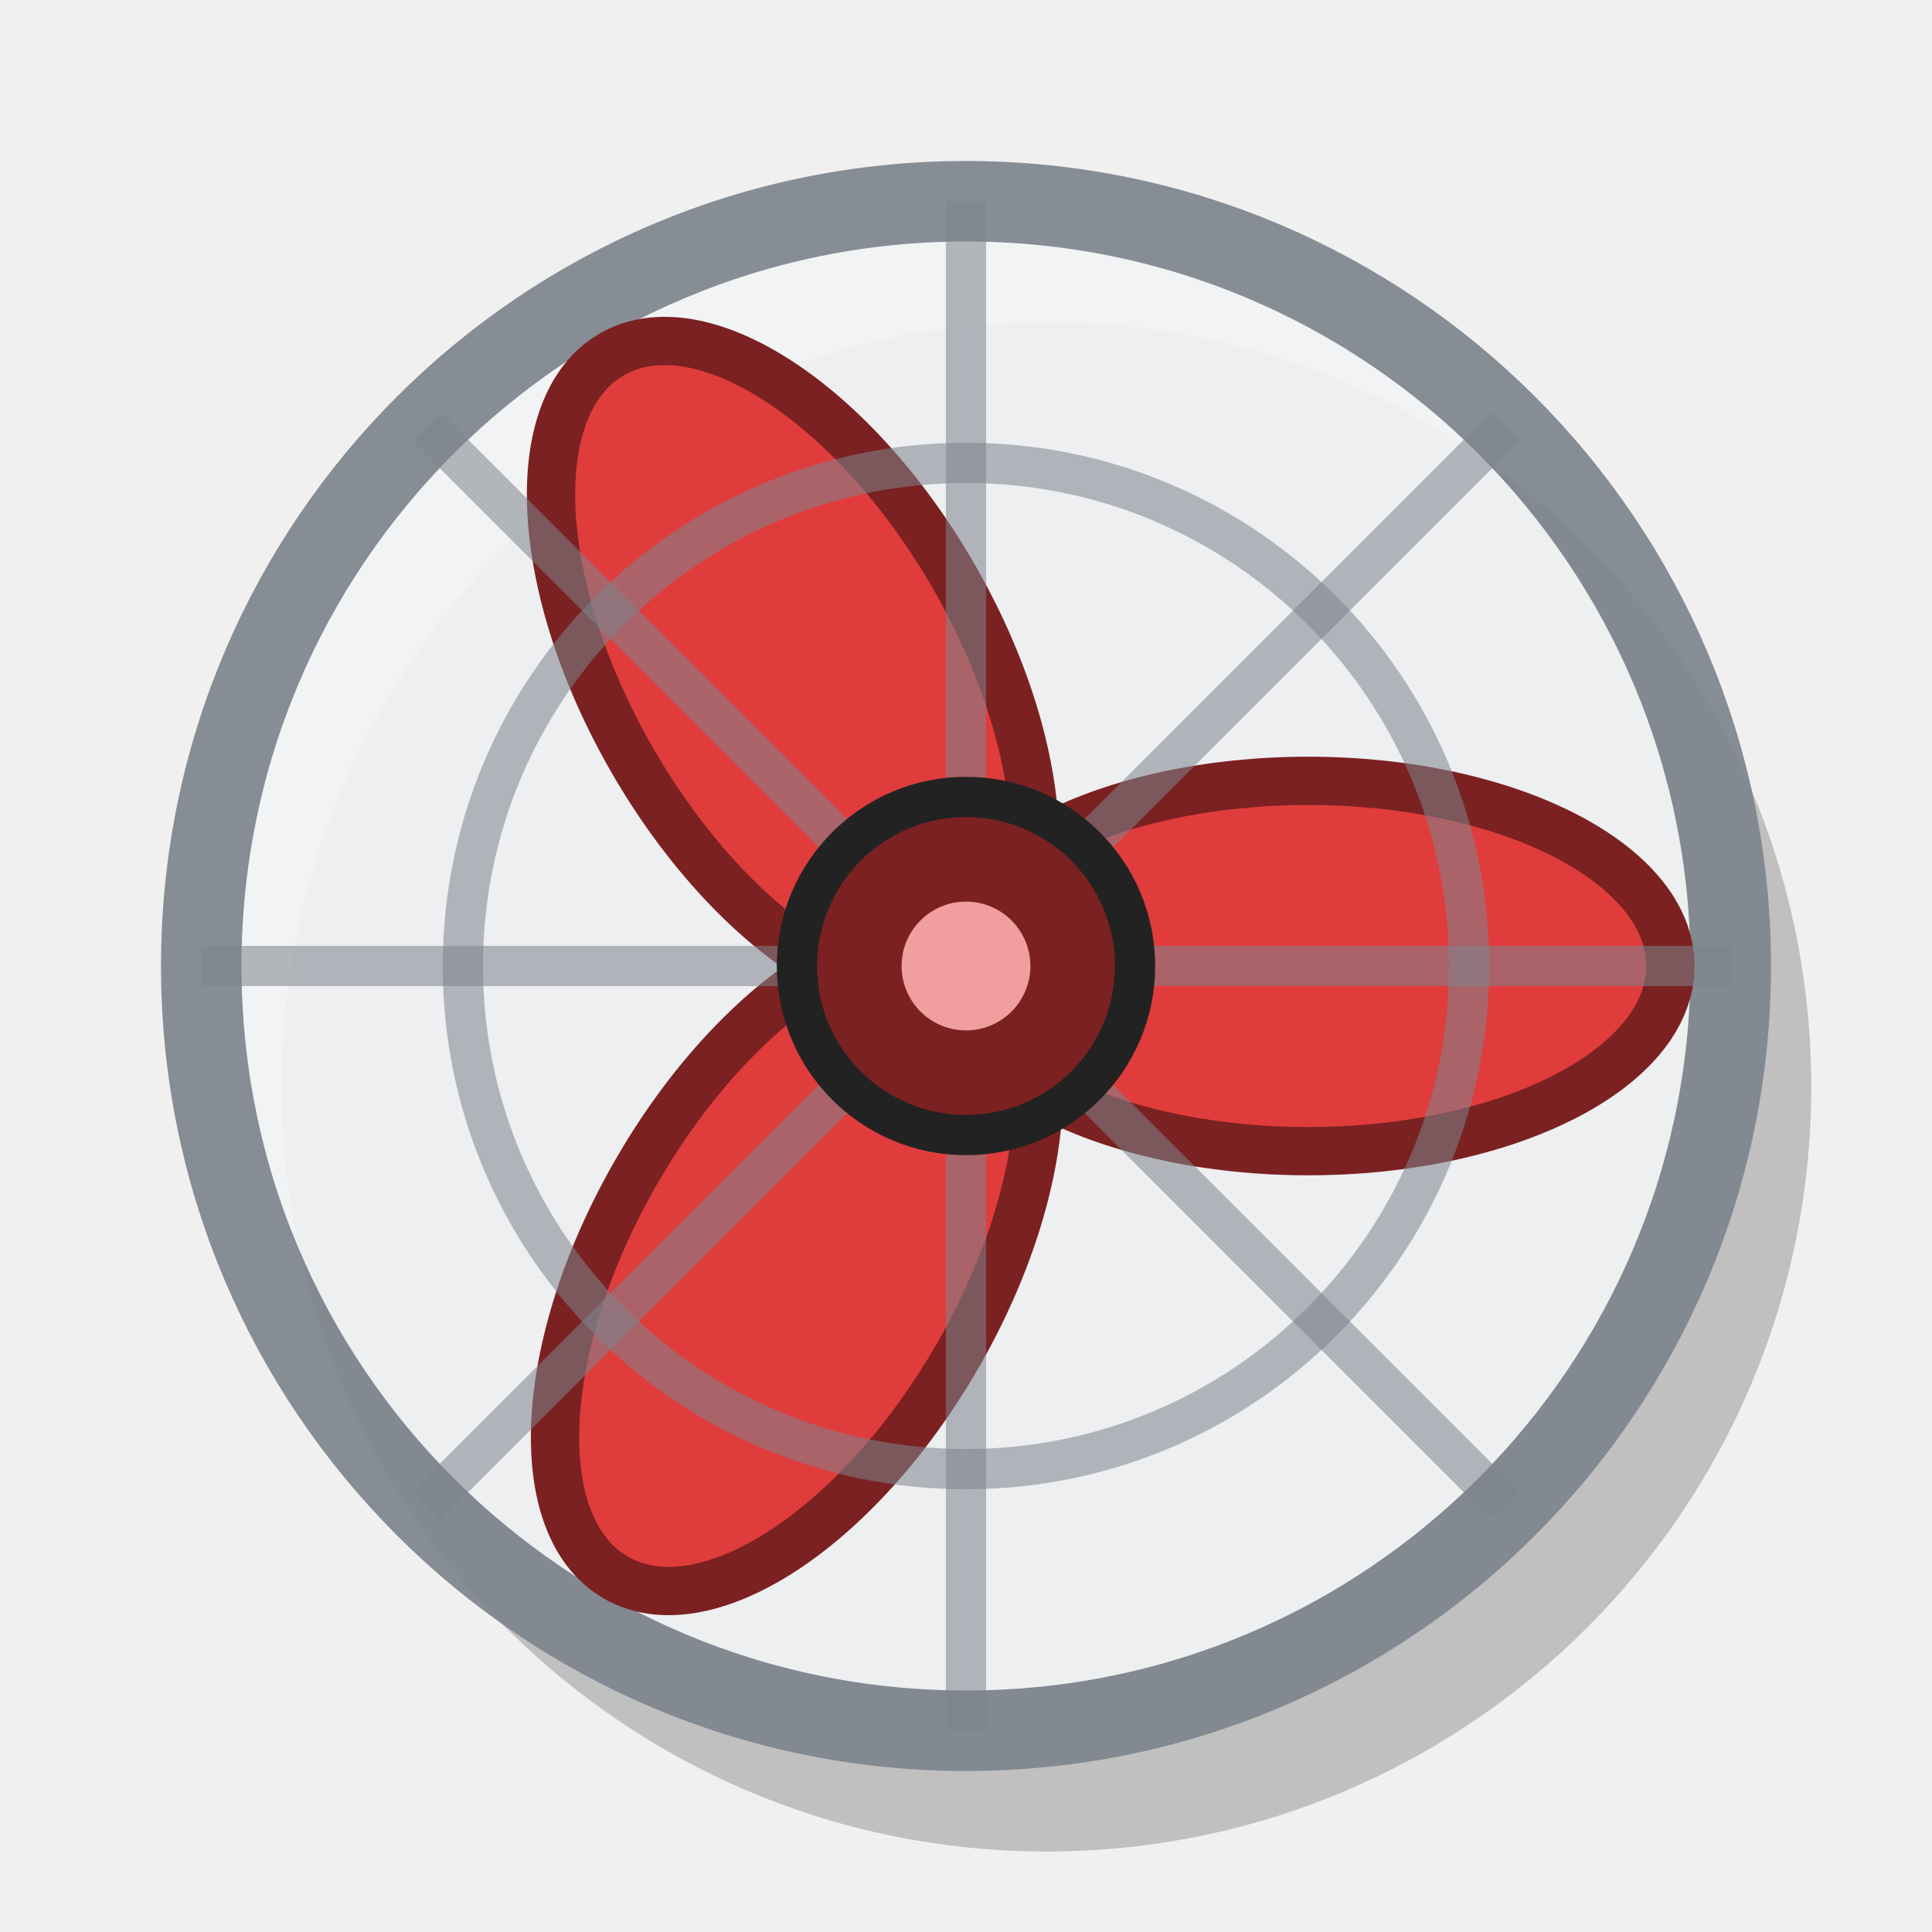
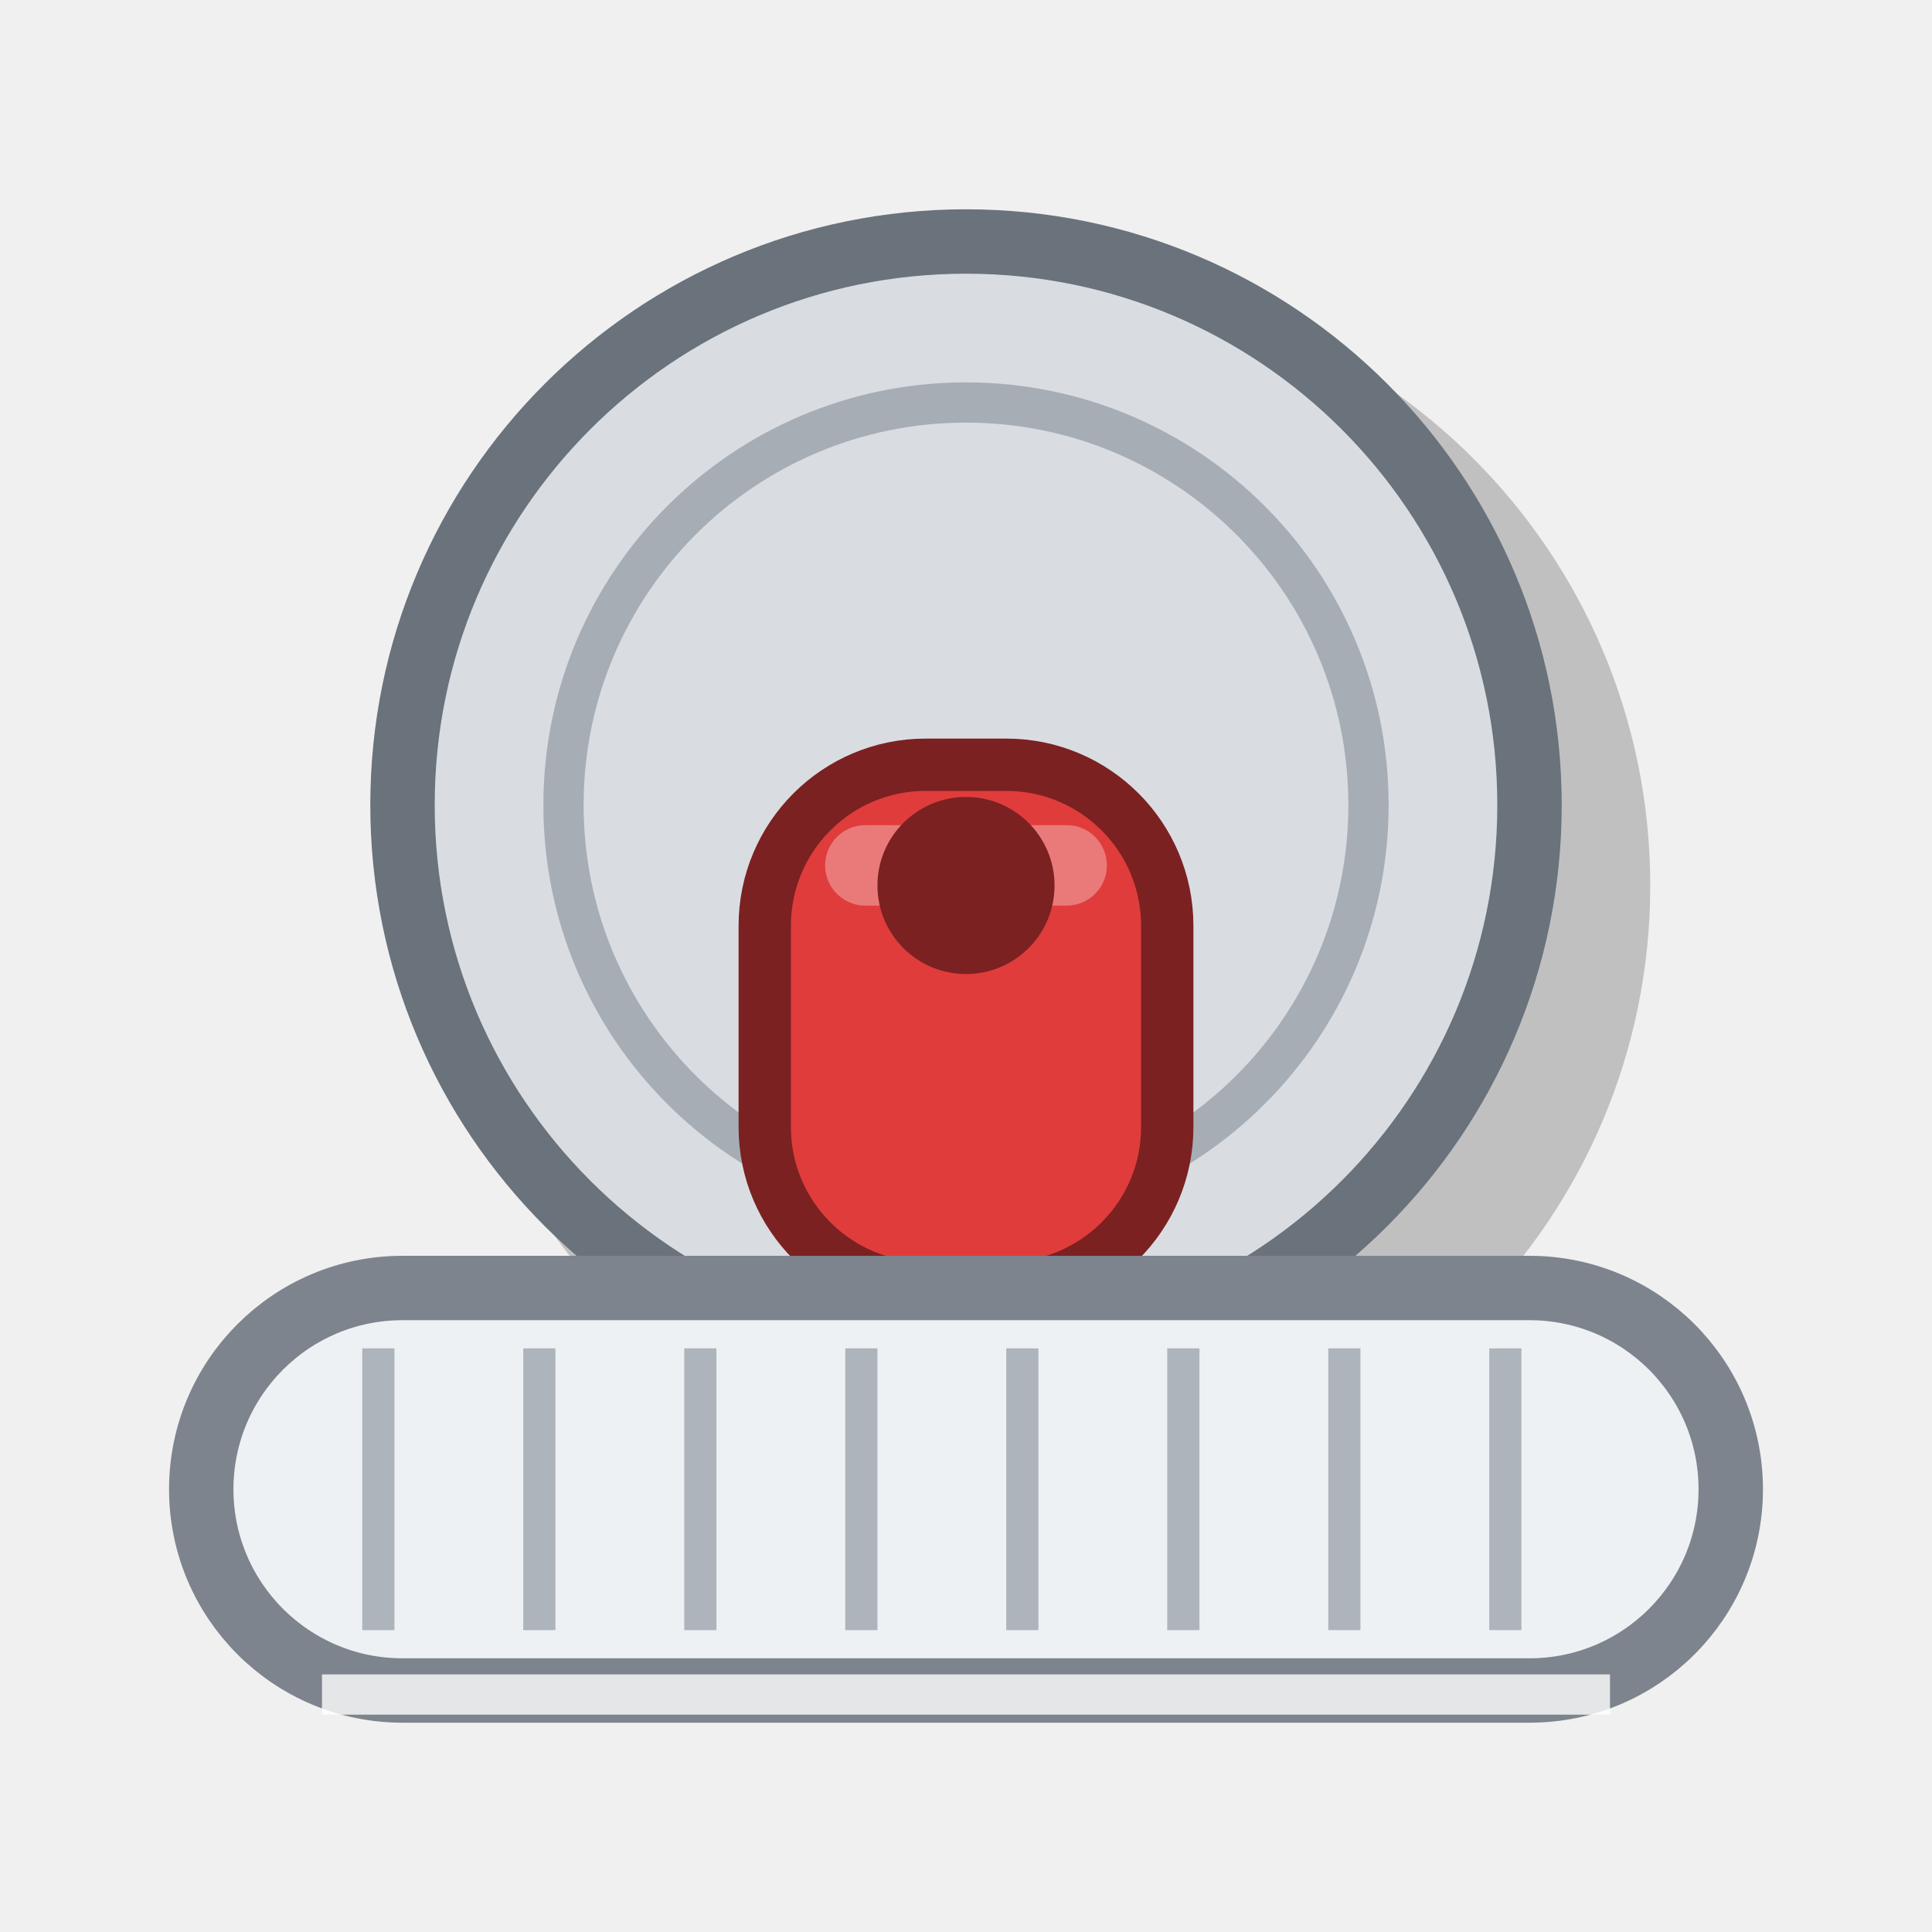
<svg xmlns="http://www.w3.org/2000/svg" width="96" height="96" viewBox="0 0 48 48">
-   <circle cx="26" cy="27" r="19" fill="#000" opacity="0.2" />
-   <circle cx="24" cy="24" r="19" fill="#f1f3f5" stroke="#7d848d" stroke-width="2" opacity="0.92" />
-   <ellipse cx="32.5" cy="24.0" rx="9" ry="4.6" transform="rotate(0 32.5 24.0)" fill="#e03c3c" stroke="#7b2121" stroke-width="1.2" />
-   <ellipse cx="19.8" cy="31.4" rx="9" ry="4.6" transform="rotate(120 19.8 31.4)" fill="#e03c3c" stroke="#7b2121" stroke-width="1.2" />
-   <ellipse cx="19.7" cy="16.6" rx="9" ry="4.6" transform="rotate(240 19.7 16.6)" fill="#e03c3c" stroke="#7b2121" stroke-width="1.2" />
-   <circle cx="24" cy="24" r="12.5" fill="none" stroke="#7d848d" stroke-width="1" opacity="0.55" />
-   <line x1="28.5" y1="24.0" x2="43.0" y2="24.0" stroke="#7d848d" stroke-width="1" opacity=".55" />
-   <line x1="27.2" y1="27.2" x2="37.4" y2="37.4" stroke="#7d848d" stroke-width="1" opacity=".55" />
-   <line x1="24.0" y1="28.5" x2="24.0" y2="43.0" stroke="#7d848d" stroke-width="1" opacity=".55" />
-   <line x1="20.8" y1="27.2" x2="10.6" y2="37.4" stroke="#7d848d" stroke-width="1" opacity=".55" />
-   <line x1="19.5" y1="24.0" x2="5.0" y2="24.0" stroke="#7d848d" stroke-width="1" opacity=".55" />
-   <line x1="20.8" y1="20.8" x2="10.6" y2="10.6" stroke="#7d848d" stroke-width="1" opacity=".55" />
-   <line x1="24.0" y1="19.5" x2="24.0" y2="5.0" stroke="#7d848d" stroke-width="1" opacity=".55" />
-   <line x1="27.2" y1="20.8" x2="37.4" y2="10.6" stroke="#7d848d" stroke-width="1" opacity=".55" />
-   <circle cx="24" cy="24" r="4.2" fill="#7b2121" stroke="#222" stroke-width="1" />
-   <circle cx="24" cy="24" r="1.6" fill="#f09e9e" />
+   <circle cx="26" cy="22" r="15" fill="#000" opacity="0.2" />
+   <circle cx="24" cy="20" r="14" fill="#d9dde2" stroke="#6a727c" stroke-width="1.6" />
+   <circle cx="24" cy="20" r="10" fill="none" stroke="#9aa1aa" stroke-width="1" opacity="0.8" />
+   <rect x="19" y="19" width="10" height="13" rx="4" fill="#e03c3c" stroke="#7b2121" stroke-width="1.3" />
+   <rect x="20.5" y="20.5" width="7" height="2" rx="1" fill="#ee9494" opacity="0.7" />
+   <circle cx="24" cy="22" r="2.2" fill="#7b2121" />
+   <rect x="5" y="32" width="38" height="10" rx="5" fill="#eef1f4" stroke="#7d848d" stroke-width="1.6" />
+   <rect x="9" y="33.5" width="0.8" height="7" rx="0" fill="#aeb4bb" />
+   <rect x="13" y="33.5" width="0.8" height="7" rx="0" fill="#aeb4bb" />
+   <rect x="17" y="33.5" width="0.8" height="7" rx="0" fill="#aeb4bb" />
+   <rect x="21" y="33.5" width="0.8" height="7" rx="0" fill="#aeb4bb" />
+   <rect x="25" y="33.5" width="0.8" height="7" rx="0" fill="#aeb4bb" />
+   <rect x="29" y="33.5" width="0.8" height="7" rx="0" fill="#aeb4bb" />
+   <rect x="33" y="33.5" width="0.8" height="7" rx="0" fill="#aeb4bb" />
+   <rect x="37" y="33.5" width="0.8" height="7" rx="0" fill="#aeb4bb" />
+   <rect x="8" y="41.6" width="32" height="1" rx="0" fill="#ffffff" opacity="0.8" />
</svg>
